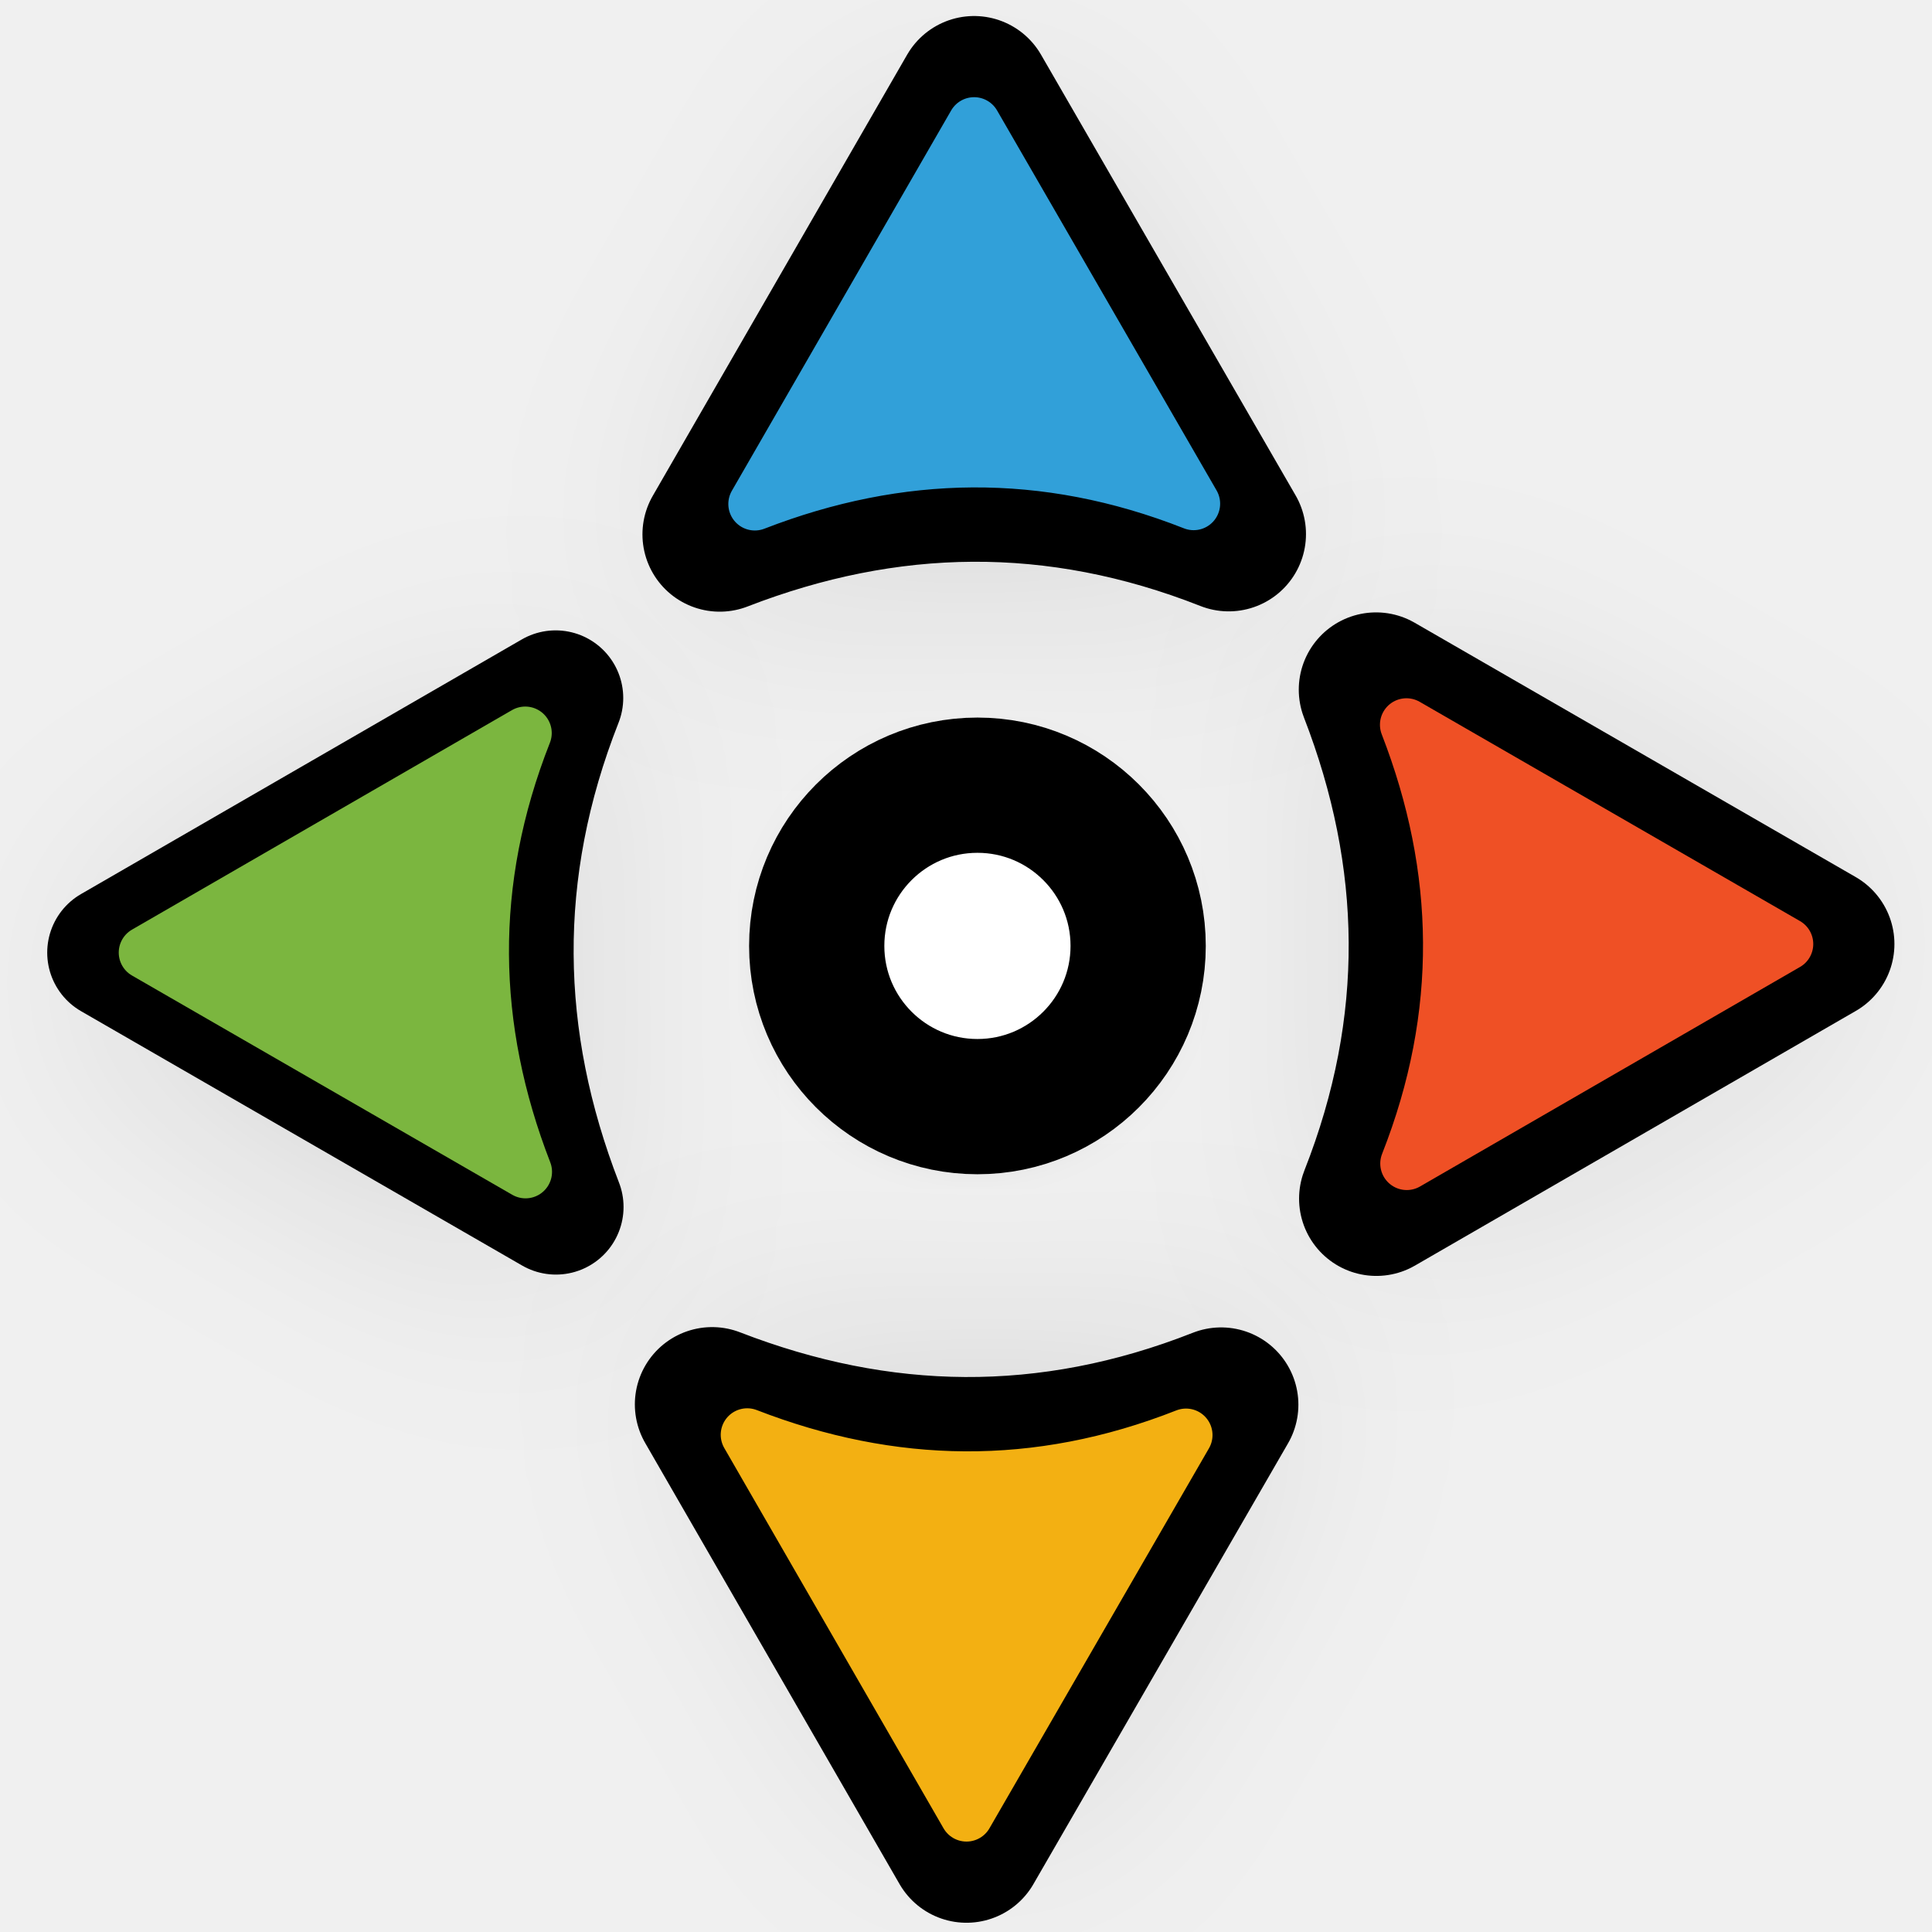
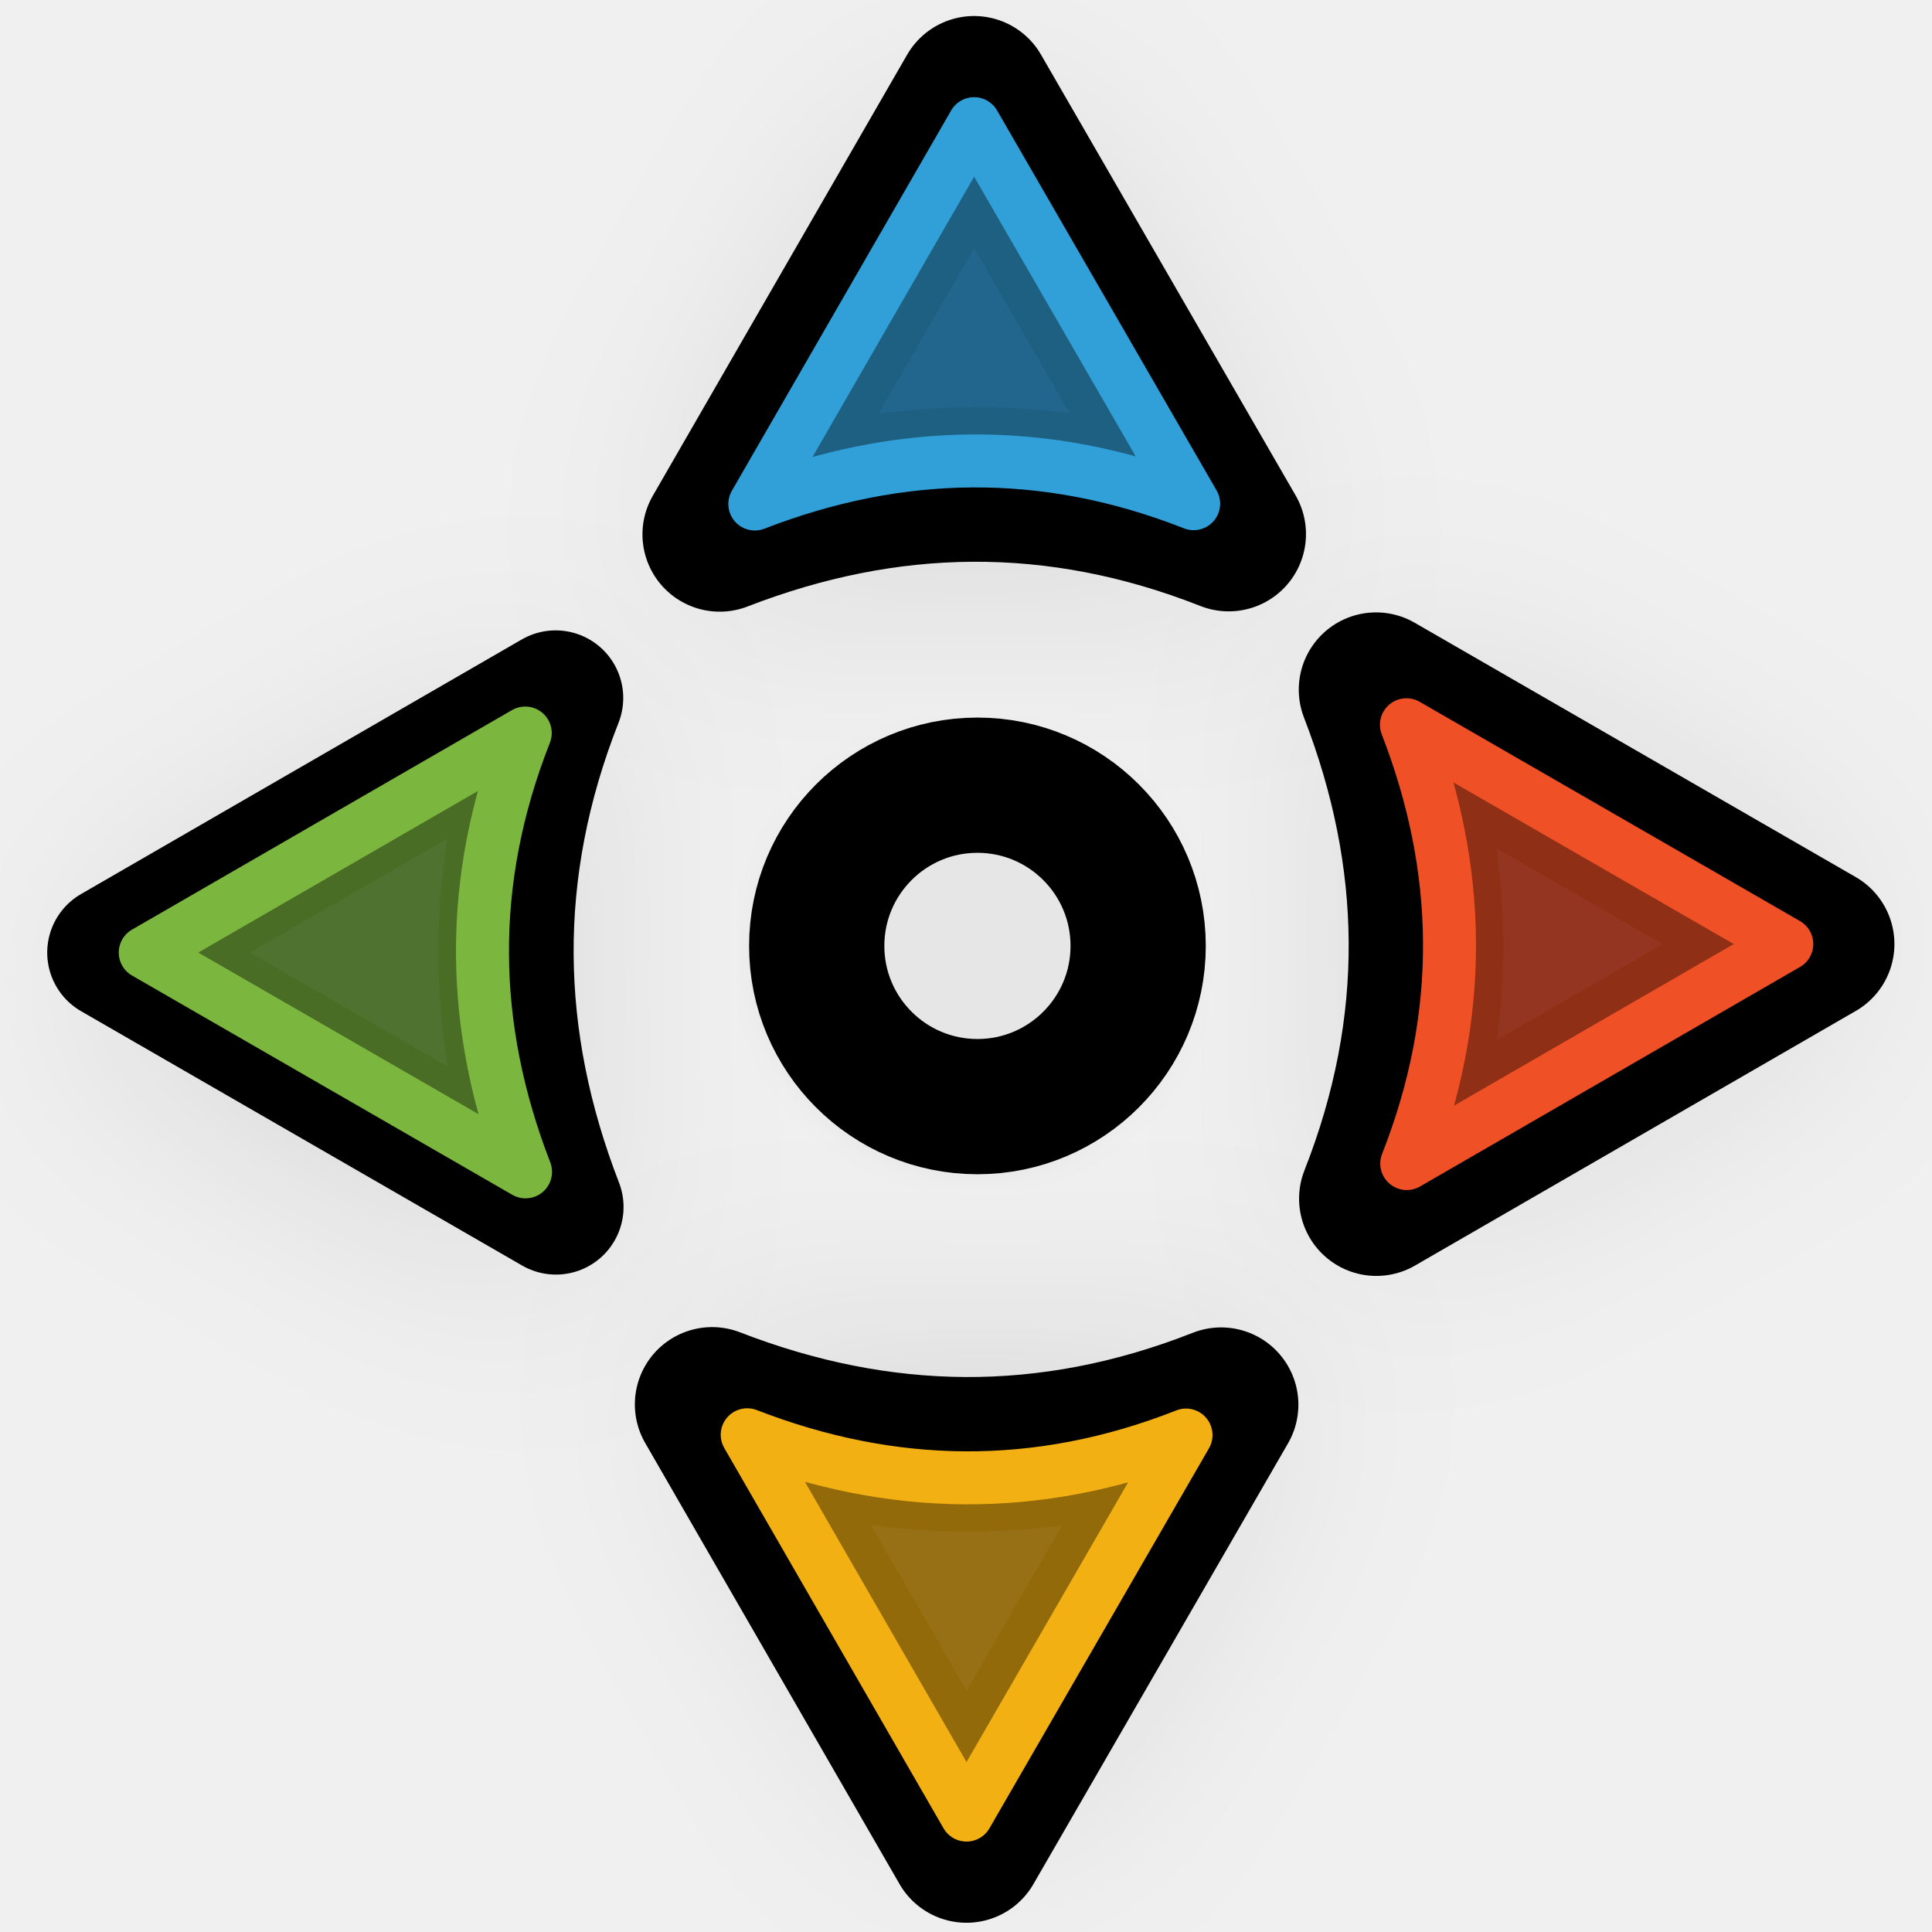
<svg xmlns="http://www.w3.org/2000/svg" width="100" height="100" viewBox="0 0 75 75" version="1.1" id="svg2">
  <defs id="defs11">
    <filter height="2.071" y="-0.535" width="2.235" x="-0.618" id="filter1414" style="color-interpolation-filters:sRGB">
      <feGaussianBlur id="feGaussianBlur1416" stdDeviation="1.13" />
    </filter>
    <filter height="1.341" y="-0.17" width="1.341" x="-0.17" id="filter1208" style="color-interpolation-filters:sRGB">
      <feGaussianBlur id="feGaussianBlur1210" stdDeviation="0.248" />
    </filter>
  </defs>
  <path style="opacity:0.125;fill:#000000;fill-opacity:1;fill-rule:nonzero;stroke:#000000;stroke-width:0.612;stroke-linecap:butt;stroke-linejoin:round;stroke-miterlimit:4;stroke-opacity:1;filter:url(#filter1414)" d="m 20.391,11.915 -4.387,2.534 c 0.677,-1.717 0.641,-3.404 -0.003,-5.066 z" id="path1446" transform="matrix(0,3.900308,3.900308,0,-8.163718,-9.331291)" />
-   <path id="path1448" d="M 37.519,71.641 47.403,54.53 c -6.696,2.639 -13.276,2.5 -19.758,-0.012 z" style="fill:#ffffff;fill-opacity:1;fill-rule:nonzero;stroke:#000000;stroke-width:6;stroke-linecap:butt;stroke-linejoin:round;stroke-miterlimit:4;stroke-opacity:1;stroke-dasharray:none" />
-   <path style="fill:#f3b012;fill-opacity:1;fill-rule:nonzero;stroke:#f3b012;stroke-width:2.057;stroke-linecap:butt;stroke-linejoin:round;stroke-miterlimit:4;stroke-opacity:1" d="m 37.519,70.461 8.522,-14.752 C 40.268,57.984 34.595,57.865 29.007,55.698 Z" id="path1450" />
+   <path id="path1448" d="M 37.519,71.641 47.403,54.53 c -6.696,2.639 -13.276,2.5 -19.758,-0.012 z" style="fill:#00000f;fill-opacity:0.941;fill-rule:nonzero;stroke:#000000;stroke-width:6;stroke-linecap:butt;stroke-linejoin:round;stroke-miterlimit:4;stroke-opacity:1;stroke-dasharray:none" />
+   <path style="fill:#f3b012;fill-opacity:0.6;fill-rule:nonzero;stroke:#f3b012;stroke-width:2.057;stroke-linecap:butt;stroke-linejoin:round;stroke-miterlimit:4;stroke-opacity:1" d="m 37.519,70.461 8.522,-14.752 C 40.268,57.984 34.595,57.865 29.007,55.698 Z" id="path1450" />
  <path style="opacity:0.125;fill:#000000;fill-opacity:1;fill-rule:nonzero;stroke:#000000;stroke-width:0.612;stroke-linecap:butt;stroke-linejoin:round;stroke-miterlimit:4;stroke-opacity:1;filter:url(#filter1414)" d="m 20.391,11.915 -4.387,2.534 c 0.677,-1.717 0.641,-3.404 -0.003,-5.066 z" id="path1148" transform="matrix(3.900308,0,0,3.900308,-8.988651,-9.824809)" />
  <circle r="1.748" style="opacity:0.2;fill:#000000;fill-opacity:1;fill-rule:nonzero;stroke:#000000;stroke-width:0.324;stroke-linecap:butt;stroke-linejoin:round;stroke-miterlimit:4;stroke-dasharray:none;stroke-dashoffset:0;stroke-opacity:1;filter:url(#filter1208)" id="circle826" cx="12" cy="12" transform="matrix(3.900308,0,0,3.900308,-8.988651,-9.824809)" />
-   <path id="path822" d="m 70.541,36.647 -17.111,9.884 c 2.639,-6.696 2.5,-13.276 -0.012,-19.758 z" style="fill:#ffffff;fill-opacity:1;fill-rule:nonzero;stroke:#000000;stroke-width:6;stroke-linecap:butt;stroke-linejoin:round;stroke-miterlimit:4;stroke-opacity:1;stroke-dasharray:none" />
-   <path style="fill:#ef5025;fill-opacity:1;fill-rule:nonzero;stroke:#ef5025;stroke-width:2.057;stroke-linecap:butt;stroke-linejoin:round;stroke-miterlimit:4;stroke-opacity:1" d="m 69.362,36.647 -14.752,8.522 C 56.885,39.396 56.765,33.723 54.598,28.135 Z" id="path7" />
-   <circle cy="36.72" cx="37.944" id="path4141" style="opacity:1;fill:#ffffff;fill-opacity:1;fill-rule:nonzero;stroke:#000000;stroke-width:5.25;stroke-linecap:butt;stroke-linejoin:round;stroke-miterlimit:4;stroke-dasharray:none;stroke-dashoffset:0;stroke-opacity:1" r="6.239" />
+   <path id="path822" d="m 70.541,36.647 -17.111,9.884 c 2.639,-6.696 2.5,-13.276 -0.012,-19.758 z" style="fill:#00000f;fill-opacity:0.941;fill-rule:nonzero;stroke:#000000;stroke-width:6;stroke-linecap:butt;stroke-linejoin:round;stroke-miterlimit:4;stroke-opacity:1;stroke-dasharray:none" />
+   <path style="fill:#ef5025;fill-opacity:0.6;fill-rule:nonzero;stroke:#ef5025;stroke-width:2.057;stroke-linecap:butt;stroke-linejoin:round;stroke-miterlimit:4;stroke-opacity:1" d="m 69.362,36.647 -14.752,8.522 C 56.885,39.396 56.765,33.723 54.598,28.135 Z" id="path7" />
+   <circle cy="36.72" cx="37.944" id="path4141" style="opacity:1;fill:#ffffff;fill-opacity:0.6;fill-rule:nonzero;stroke:#000000;stroke-width:5.25;stroke-linecap:butt;stroke-linejoin:round;stroke-miterlimit:4;stroke-dasharray:none;stroke-dashoffset:0;stroke-opacity:1" r="6.239" />
  <path transform="matrix(0,-3.900308,3.900308,0,-8.65647,84.33129)" id="path1432" d="m 20.391,11.915 -4.387,2.534 c 0.677,-1.717 0.641,-3.404 -0.003,-5.066 z" style="opacity:0.125;fill:#000000;fill-opacity:1;fill-rule:nonzero;stroke:#000000;stroke-width:0.612;stroke-linecap:butt;stroke-linejoin:round;stroke-miterlimit:4;stroke-opacity:1;filter:url(#filter1414)" />
-   <path style="fill:#ffffff;fill-opacity:1;fill-rule:nonzero;stroke:#000000;stroke-width:6;stroke-linecap:butt;stroke-linejoin:round;stroke-miterlimit:4;stroke-opacity:1;stroke-dasharray:none" d="m 37.814,3.622 9.884,17.111 c -6.696,-2.639 -13.276,-2.5 -19.758,0.012 z" id="path1434" />
-   <path id="path1436" d="M 37.815,4.801 46.337,19.553 C 40.564,17.278 34.891,17.398 29.302,19.565 Z" style="fill:#31a0d9;fill-opacity:1;fill-rule:nonzero;stroke:#31a0d9;stroke-width:2.057;stroke-linecap:butt;stroke-linejoin:round;stroke-miterlimit:4;stroke-opacity:1" />
+   <path style="fill:#00000f;fill-opacity:0.941;fill-rule:nonzero;stroke:#000000;stroke-width:6;stroke-linecap:butt;stroke-linejoin:round;stroke-miterlimit:4;stroke-opacity:1;stroke-dasharray:none" d="m 37.814,3.622 9.884,17.111 c -6.696,-2.639 -13.276,-2.5 -19.758,0.012 z" id="path1434" />
+   <path id="path1436" d="M 37.815,4.801 46.337,19.553 C 40.564,17.278 34.891,17.398 29.302,19.565 Z" style="fill:#31a0d9;fill-opacity:0.6;fill-rule:nonzero;stroke:#31a0d9;stroke-width:2.057;stroke-linecap:butt;stroke-linejoin:round;stroke-miterlimit:4;stroke-opacity:1" />
  <path style="opacity:0.125;fill:#000000;fill-opacity:1;fill-rule:nonzero;stroke:#000000;stroke-width:0.612;stroke-linecap:butt;stroke-linejoin:round;stroke-miterlimit:4;stroke-opacity:1;filter:url(#filter1414)" d="m 20.391,11.915 -4.387,2.534 c 0.677,-1.717 0.641,-3.404 -0.003,-5.066 z" id="path1438" transform="matrix(-3.900308,0,0,-3.900308,83.98865,84.63066)" />
-   <path id="path1440" d="M 4.458,36.98 21.569,27.096 c -2.639,6.696 -2.5,13.276 0.012,19.758 z" style="fill:#ffffff;fill-opacity:1;fill-rule:nonzero;stroke:#000000;stroke-width:5.25;stroke-linecap:butt;stroke-linejoin:round;stroke-miterlimit:4;stroke-opacity:1;stroke-dasharray:none" />
-   <path style="fill:#7bb63f;fill-opacity:1;fill-rule:nonzero;stroke:#7bb63f;stroke-width:2.057;stroke-linecap:butt;stroke-linejoin:round;stroke-miterlimit:4;stroke-opacity:1" d="m 5.638,36.979 14.752,-8.522 c -2.275,5.773 -2.156,11.446 0.011,17.034 z" id="path1442" />
+   <path id="path1440" d="M 4.458,36.98 21.569,27.096 c -2.639,6.696 -2.5,13.276 0.012,19.758 z" style="fill:#00000f;fill-opacity:0.941;fill-rule:nonzero;stroke:#000000;stroke-width:5.25;stroke-linecap:butt;stroke-linejoin:round;stroke-miterlimit:4;stroke-opacity:1;stroke-dasharray:none" />
+   <path style="fill:#7bb63f;fill-opacity:0.6;fill-rule:nonzero;stroke:#7bb63f;stroke-width:2.057;stroke-linecap:butt;stroke-linejoin:round;stroke-miterlimit:4;stroke-opacity:1" d="m 5.638,36.979 14.752,-8.522 c -2.275,5.773 -2.156,11.446 0.011,17.034 z" id="path1442" />
</svg>
